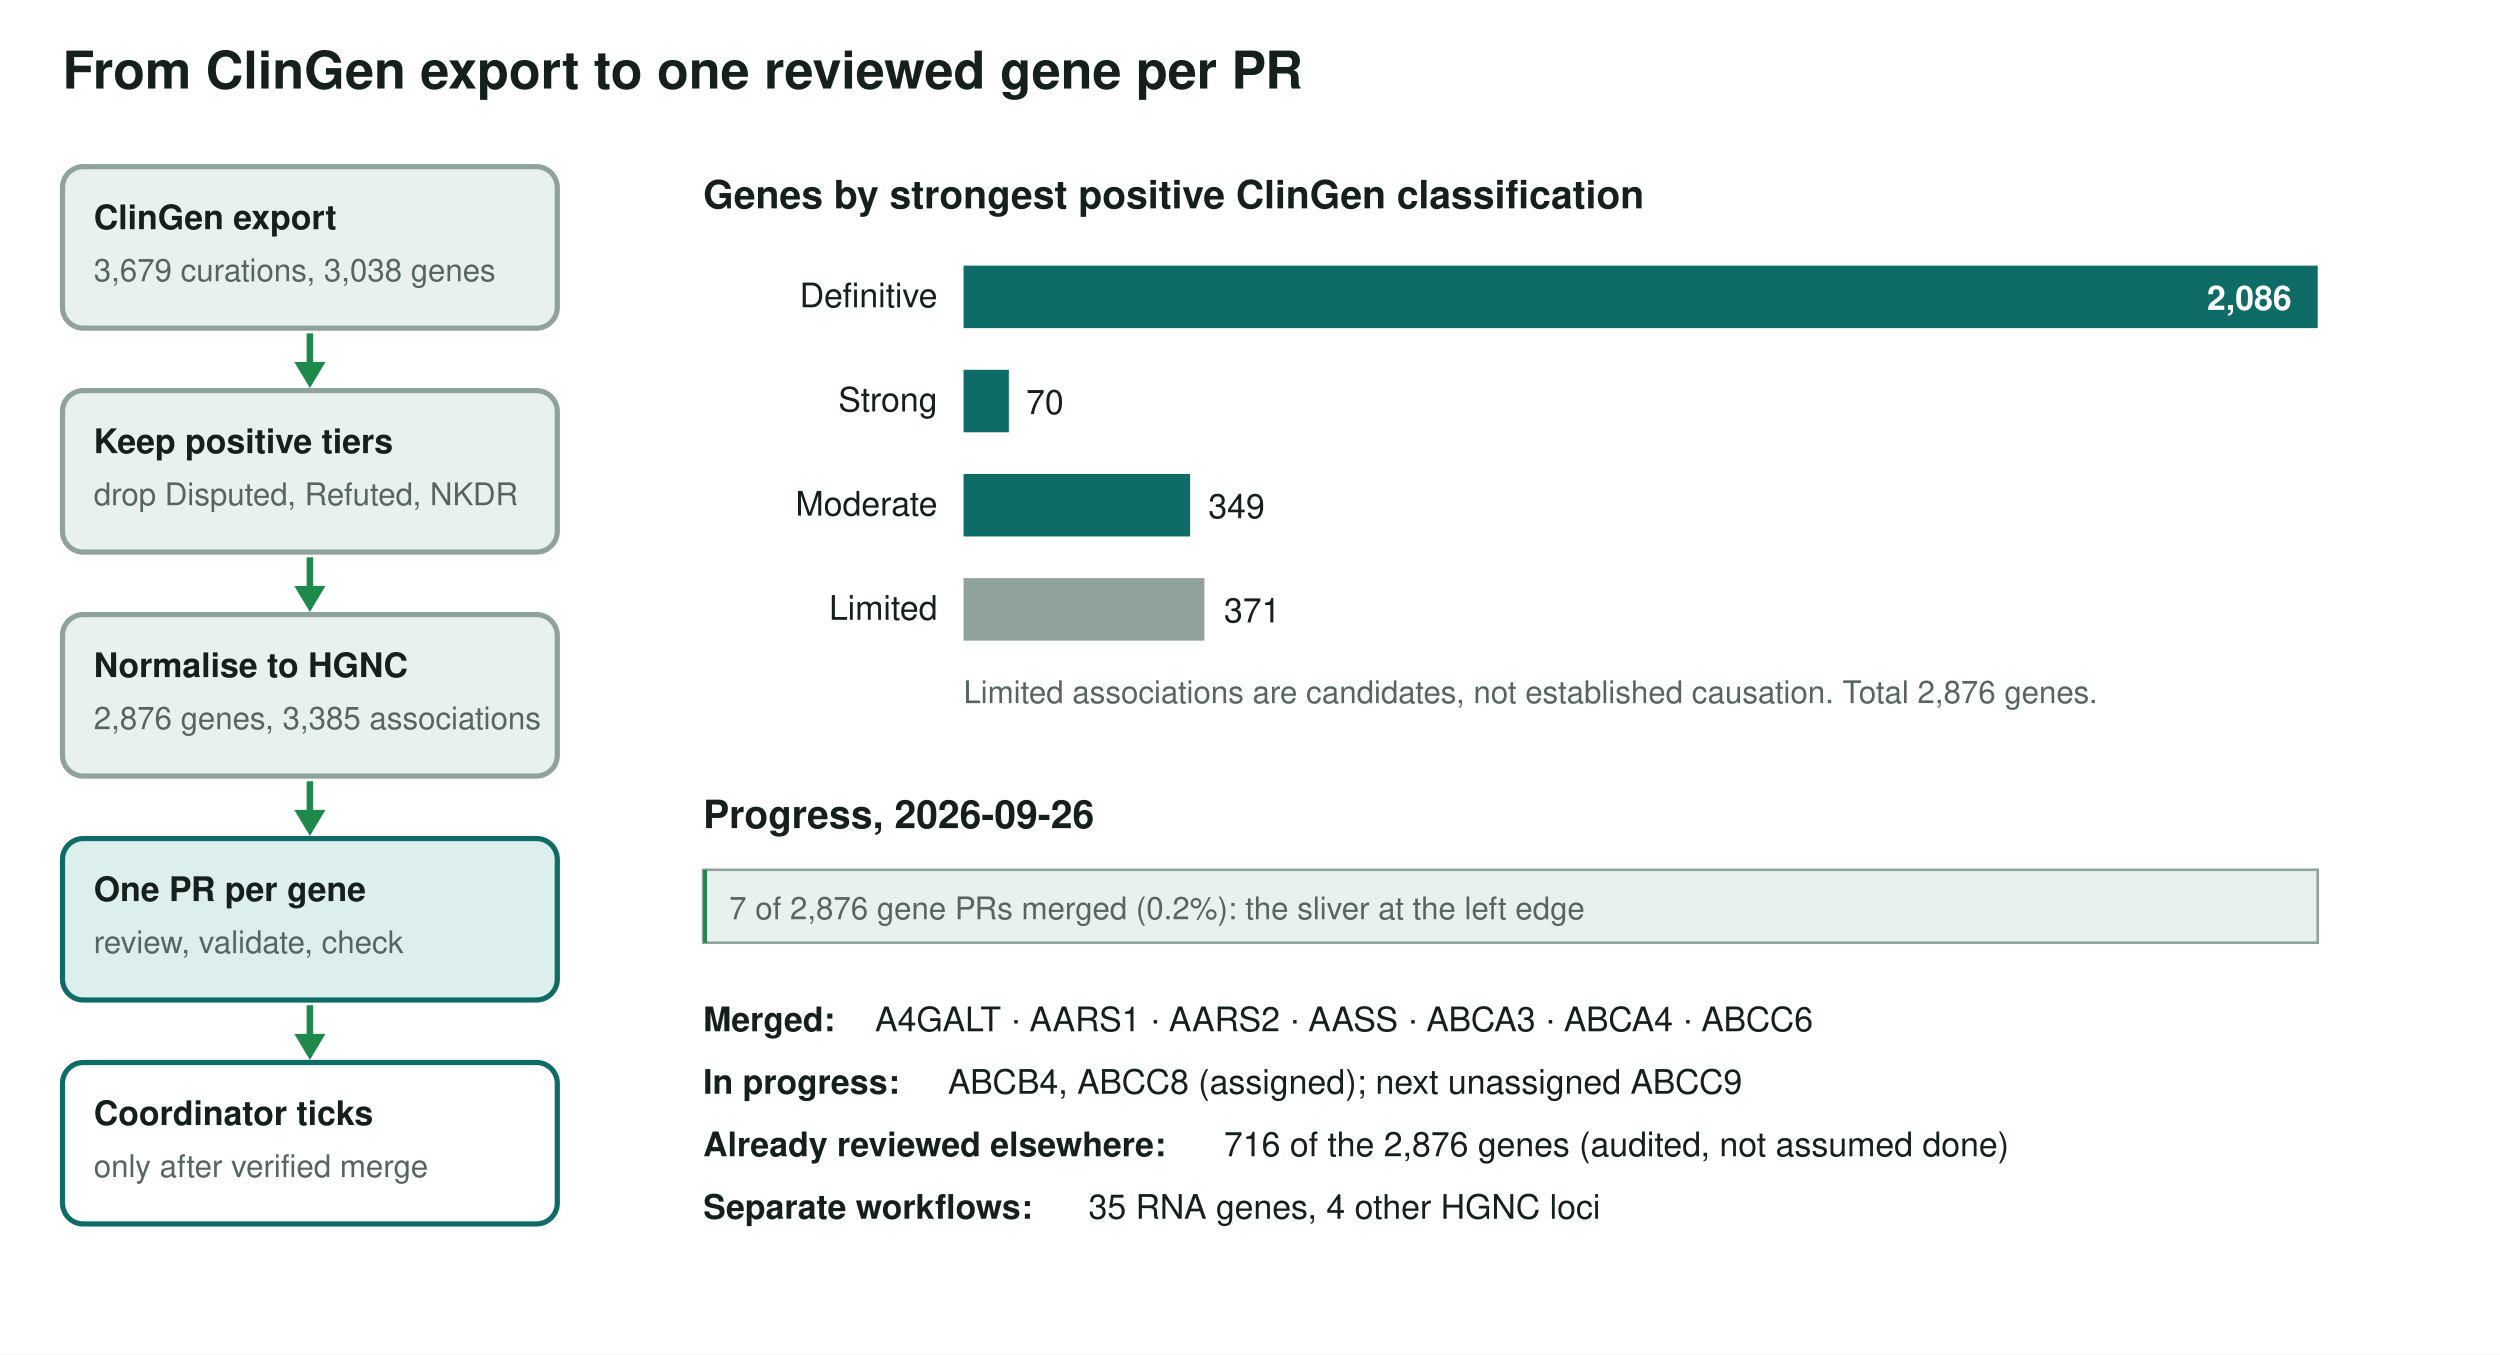
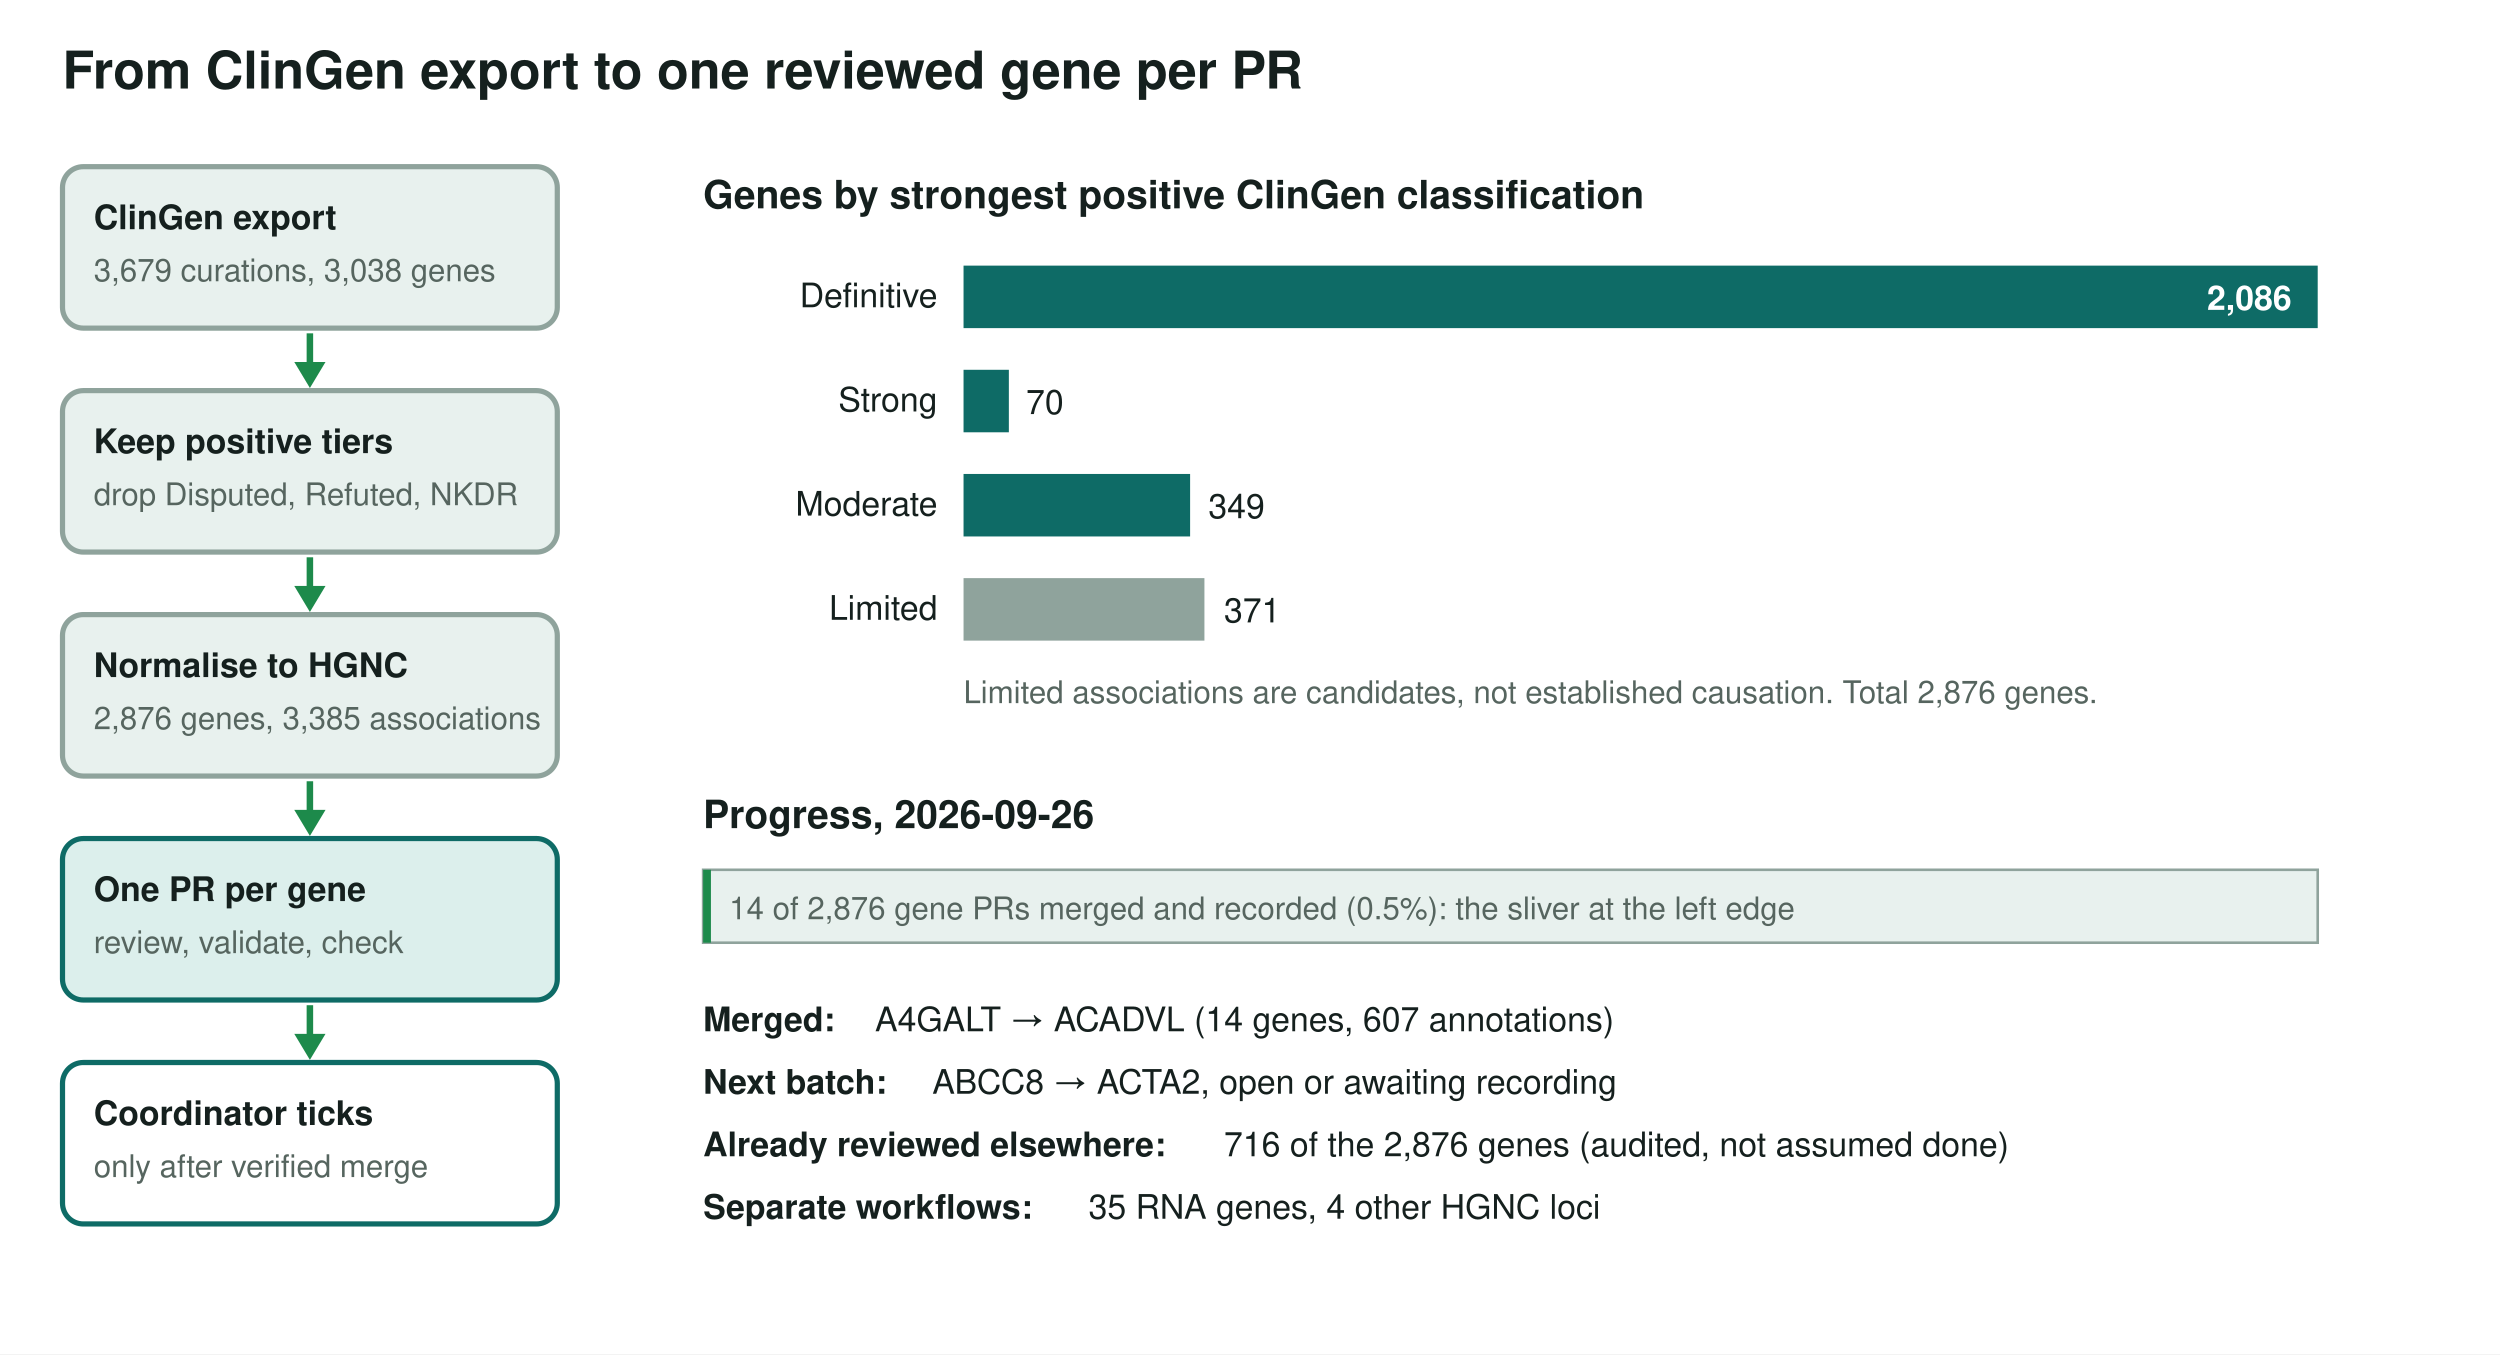
<svg xmlns="http://www.w3.org/2000/svg" viewBox="0 0 960 520" width="960" height="520" font-family="Helvetica, Arial, sans-serif">
  <rect width="960" height="520" fill="#ffffff" />
  <text x="24" y="34" font-size="20" font-weight="bold" fill="#15201e">From ClinGen export to one reviewed gene per PR</text>
  <g font-size="13" fill="#15201e">
    <rect x="24" y="64" width="190" height="62" rx="8" fill="#e8f1ee" stroke="#8fa39c" stroke-width="2" />
    <text x="36" y="88" font-weight="bold">ClinGen export</text>
    <text x="36" y="108" font-size="12" fill="#56655f">3,679 curations, 3,038 genes</text>
    <rect x="24" y="150" width="190" height="62" rx="8" fill="#e8f1ee" stroke="#8fa39c" stroke-width="2" />
    <text x="36" y="174" font-weight="bold">Keep positive tiers</text>
    <text x="36" y="194" font-size="12" fill="#56655f">drop Disputed, Refuted, NKDR</text>
    <rect x="24" y="236" width="190" height="62" rx="8" fill="#e8f1ee" stroke="#8fa39c" stroke-width="2" />
    <text x="36" y="260" font-weight="bold">Normalise to HGNC</text>
    <text x="36" y="280" font-size="12" fill="#56655f">2,876 genes, 3,385 associations</text>
    <rect x="24" y="322" width="190" height="62" rx="8" fill="#dcefec" stroke="#0e6b66" stroke-width="2" />
    <text x="36" y="346" font-weight="bold">One PR per gene</text>
    <text x="36" y="366" font-size="12" fill="#56655f">review, validate, check</text>
    <rect x="24" y="408" width="190" height="62" rx="8" fill="#ffffff" stroke="#0e6b66" stroke-width="2" />
    <text x="36" y="432" font-weight="bold">Coordinator ticks</text>
    <text x="36" y="452" font-size="12" fill="#56655f">only after verified merge</text>
  </g>
  <g stroke="#1d8a4b" stroke-width="2.5">
    <line x1="119" y1="128" x2="119" y2="144" />
    <line x1="119" y1="214" x2="119" y2="230" />
    <line x1="119" y1="300" x2="119" y2="316" />
    <line x1="119" y1="386" x2="119" y2="402" />
  </g>
  <g fill="#1d8a4b">
    <polygon points="119,149 113,139 125,139" />
    <polygon points="119,235 113,225 125,225" />
    <polygon points="119,321 113,311 125,311" />
    <polygon points="119,407 113,397 125,397" />
  </g>
  <text x="270" y="80" font-size="15" font-weight="bold" fill="#15201e">Genes by strongest positive ClinGen classification</text>
  <g font-size="13" fill="#15201e">
    <text x="360" y="118" text-anchor="end">Definitive</text>
    <rect x="370" y="102" width="520" height="24" fill="#0e6b66" />
    <text x="880" y="119" text-anchor="end" fill="#ffffff" font-weight="bold">2,086</text>
    <text x="360" y="158" text-anchor="end">Strong</text>
    <rect x="370" y="142" width="17.4" height="24" fill="#0e6b66" />
    <text x="394" y="159">70</text>
    <text x="360" y="198" text-anchor="end">Moderate</text>
    <rect x="370" y="182" width="87" height="24" fill="#0e6b66" />
    <text x="464" y="199">349</text>
    <text x="360" y="238" text-anchor="end">Limited</text>
    <rect x="370" y="222" width="92.5" height="24" fill="#8fa39c" />
    <text x="470" y="239">371</text>
  </g>
  <text x="370" y="270" font-size="12" fill="#56655f">Limited associations are candidates, not established causation. Total 2,876 genes.</text>
  <text x="270" y="318" font-size="15" font-weight="bold" fill="#15201e">Progress, 2026-09-26</text>
  <rect x="270" y="334" width="620" height="28" fill="#e8f1ee" stroke="#8fa39c" stroke-width="1" />
-   <rect x="270" y="334" width="1.5" height="28" fill="#1d8a4b" />
-   <text x="280" y="353" font-size="12" fill="#56655f">7 of 2,876 gene PRs merged (0.2%): the sliver at the left edge</text>
+   <rect x="270" y="334" width="3" height="28" fill="#1d8a4b" />
+   <text x="280" y="353" font-size="12" fill="#56655f">14 of 2,876 gene PRs merged and recorded (0.5%): the sliver at the left edge</text>
  <g font-size="13" fill="#15201e">
    <text x="270" y="396" font-weight="bold">Merged:</text>
-     <text x="336" y="396">A4GALT · AARS1 · AARS2 · AASS · ABCA3 · ABCA4 · ABCC6</text>
-     <text x="270" y="420" font-weight="bold">In progress:</text>
-     <text x="364" y="420">ABCB4, ABCC8 (assigned); next unassigned ABCC9</text>
+     <text x="336" y="396">A4GALT → ACADVL (14 genes, 607 annotations)</text>
+     <text x="270" y="420" font-weight="bold">Next batch:</text>
+     <text x="358" y="420">ABCC8 → ACTA2, open or awaiting recording</text>
    <text x="270" y="444" font-weight="bold">Already reviewed elsewhere:</text>
    <text x="470" y="444">716 of the 2,876 genes (audited, not assumed done)</text>
    <text x="270" y="468" font-weight="bold">Separate workflows:</text>
    <text x="418" y="468">35 RNA genes, 4 other HGNC loci</text>
  </g>
</svg>
